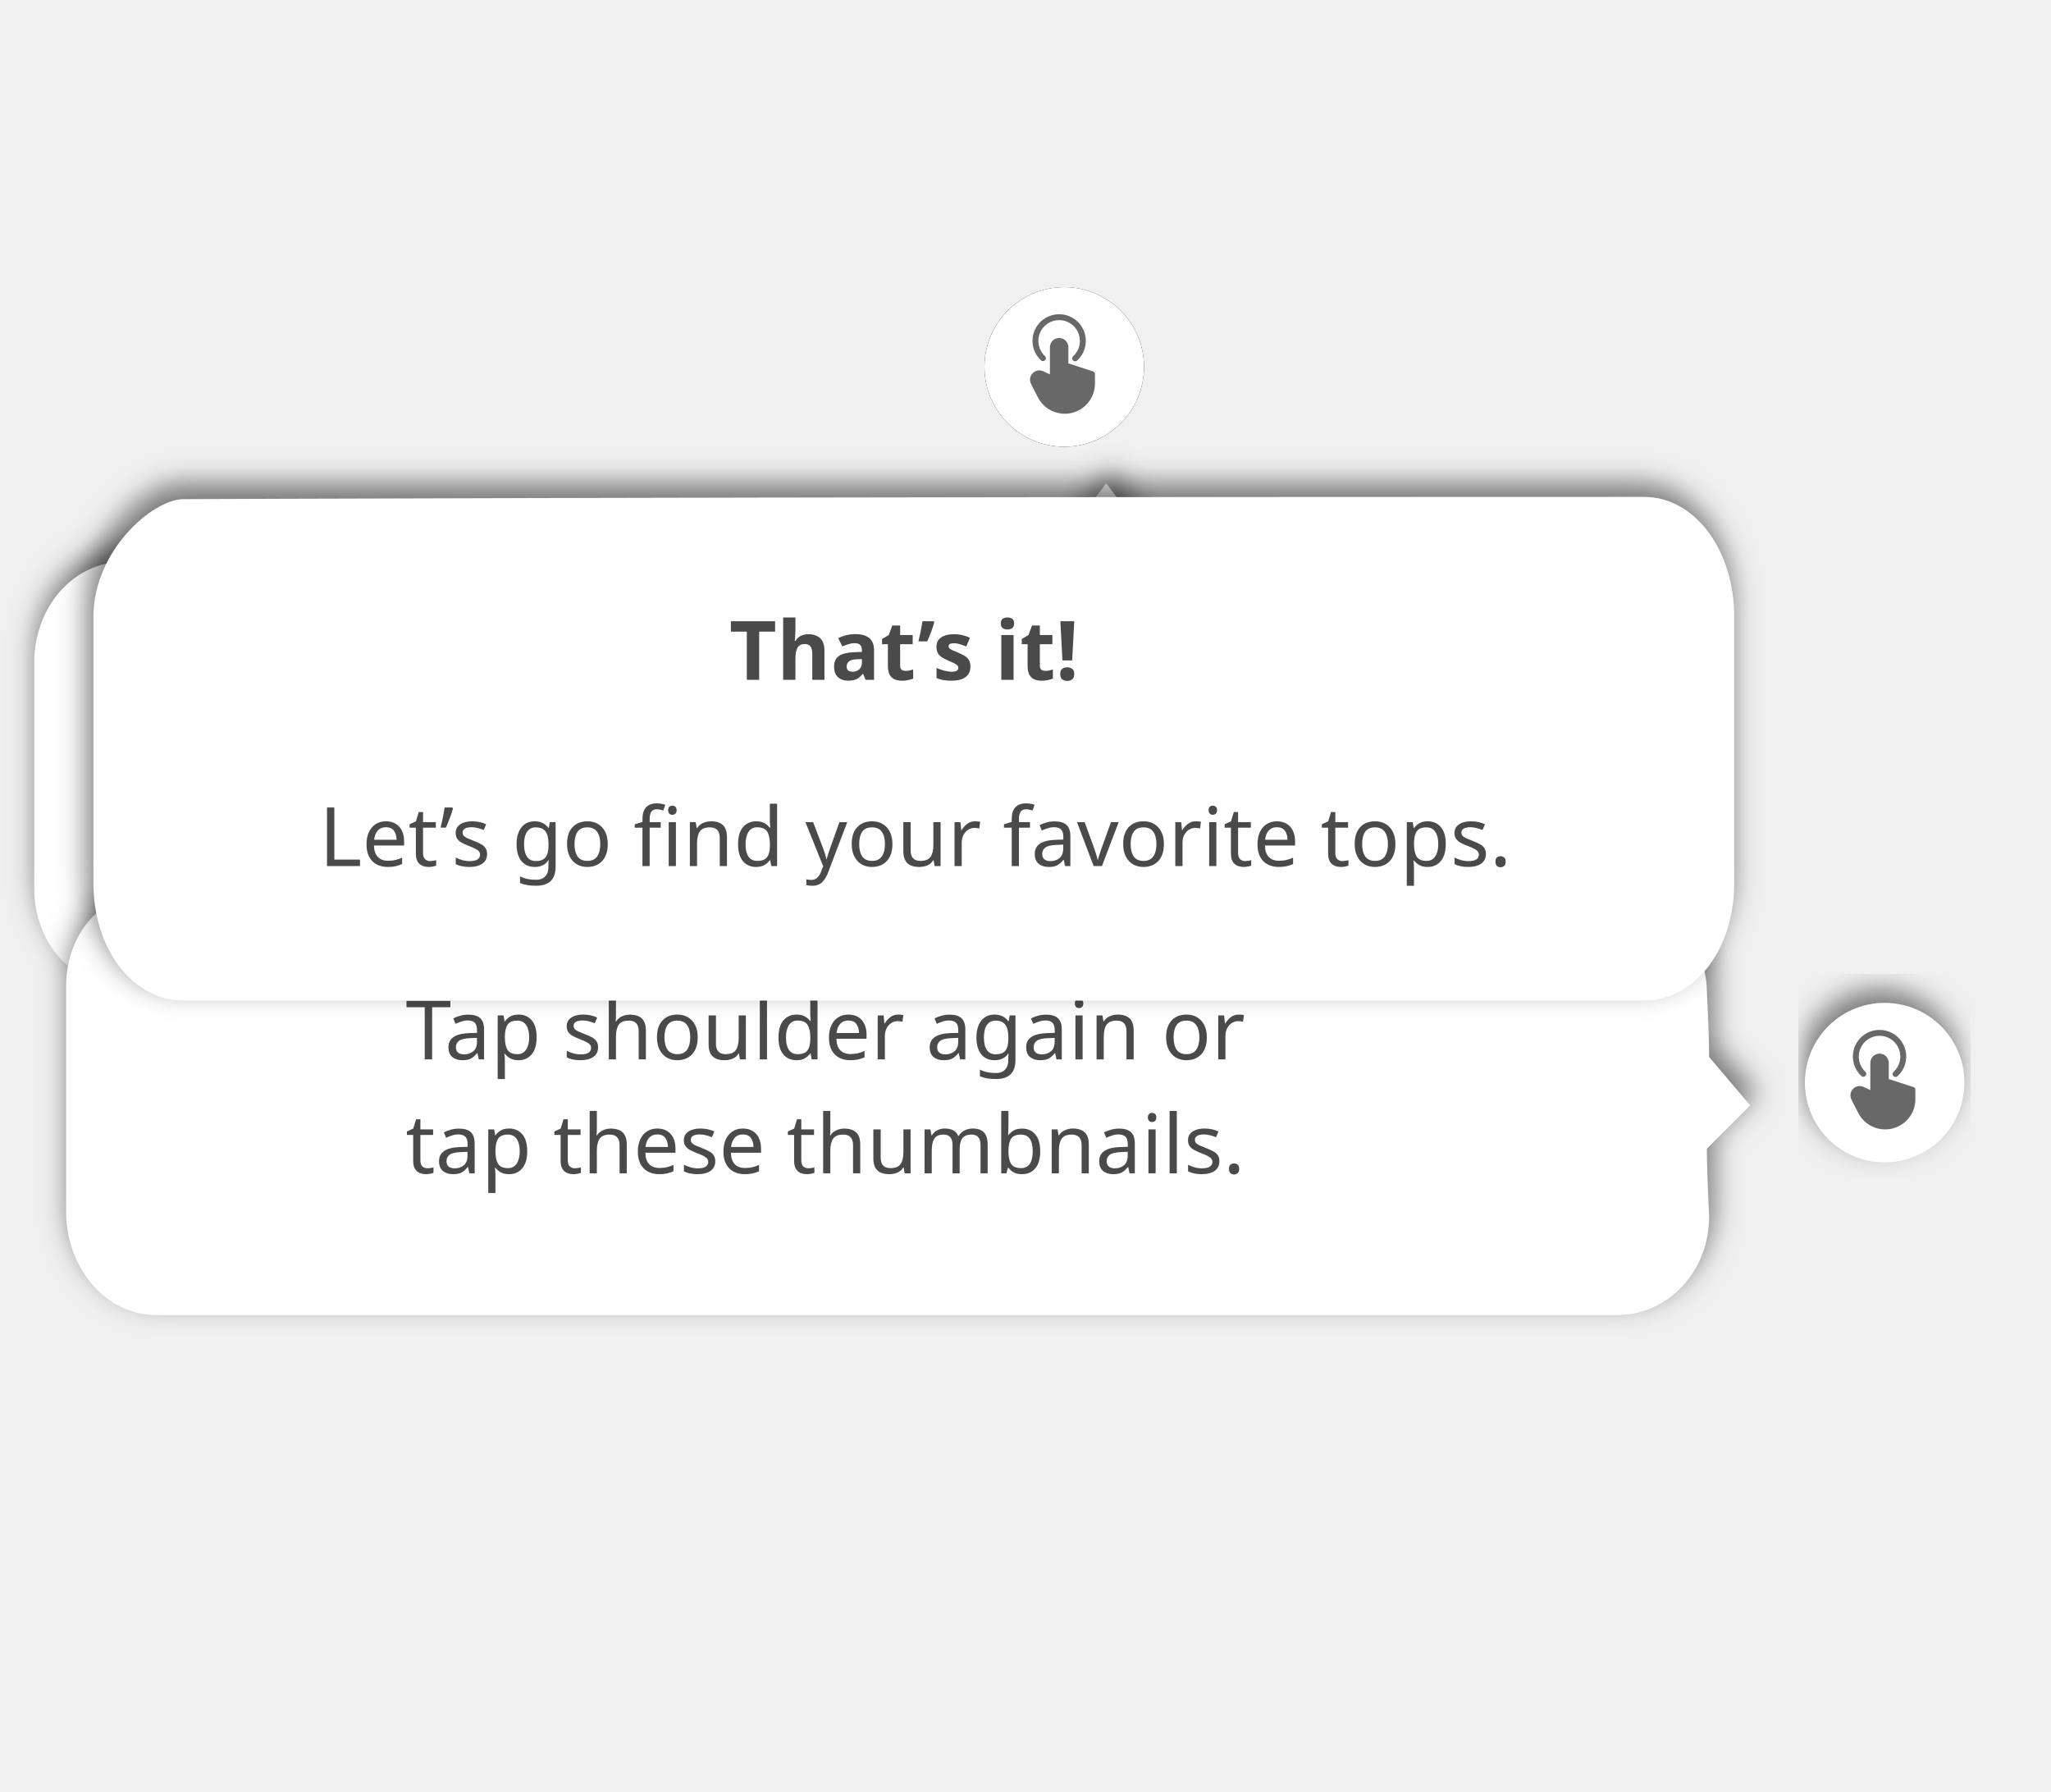
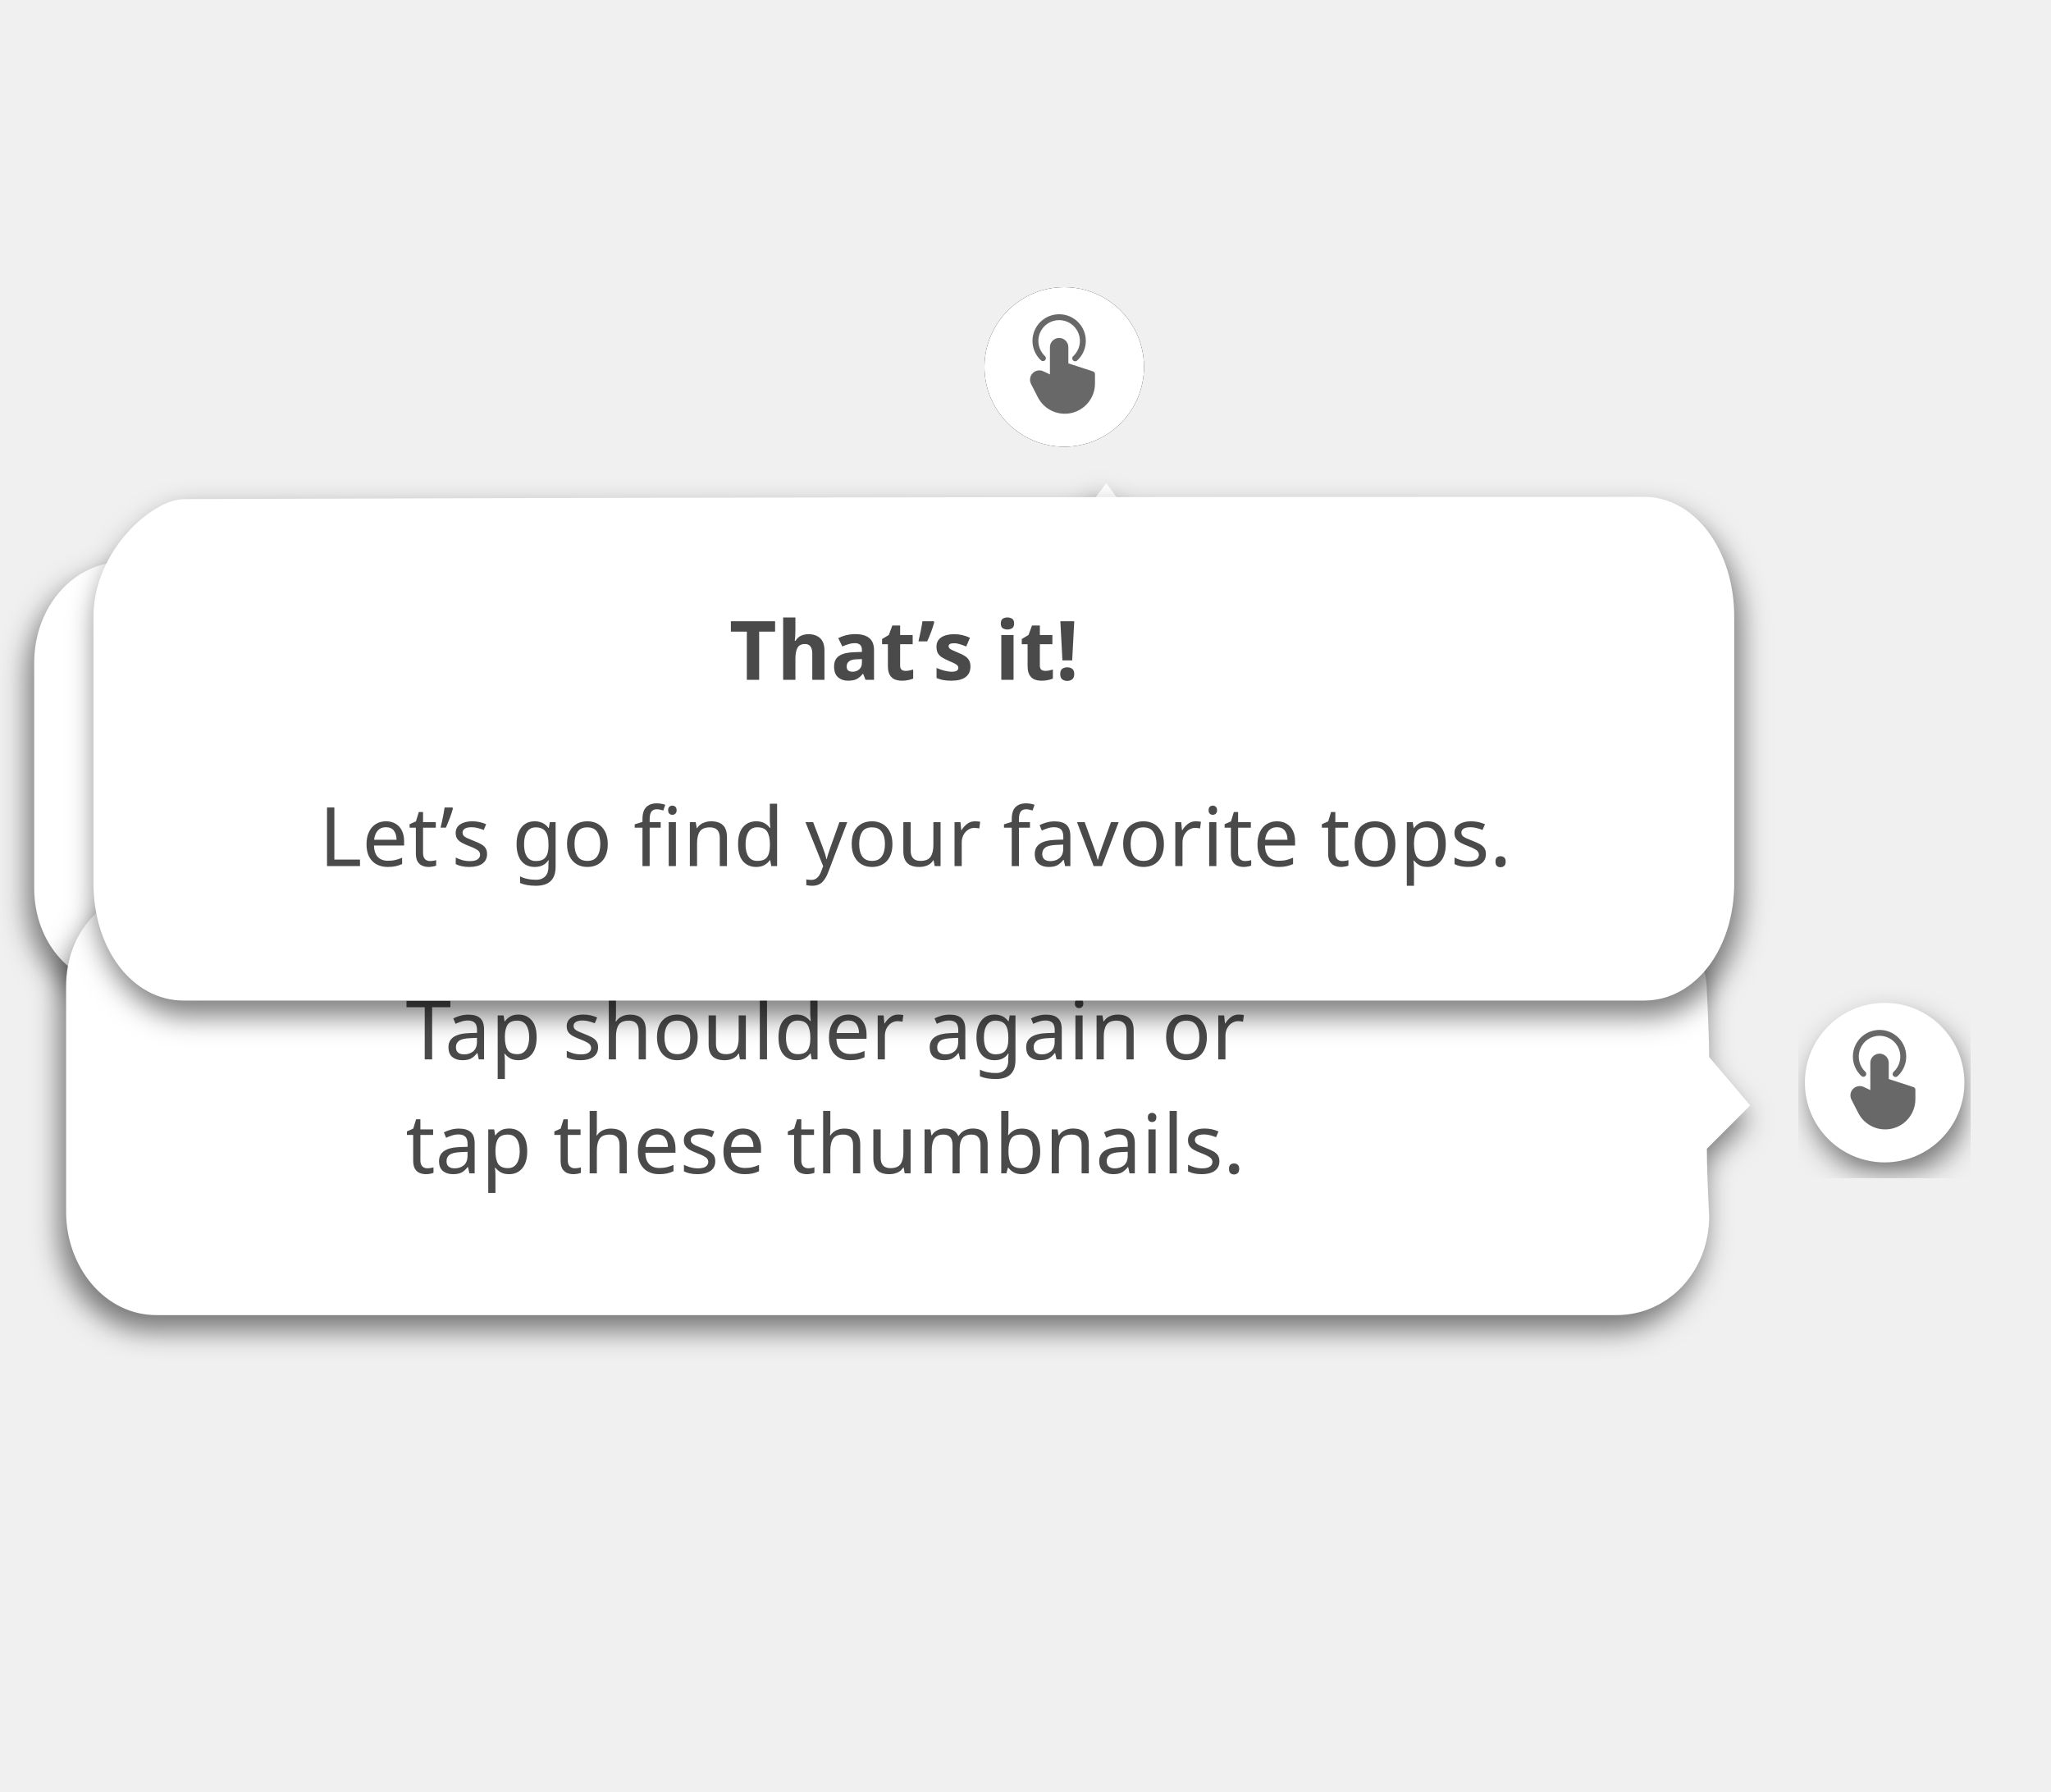
<svg xmlns="http://www.w3.org/2000/svg" width="450px" height="393px" viewBox="0 0 450 393" version="1.1">
  <defs>
-     <filter x="-4.1%" y="-17.8%" width="107.5%" height="127.6%" filterUnits="objectBoundingBox" id="filter-2">
-       <feOffset dx="-1" dy="-3" in="SourceAlpha" result="shadowOffsetOuter1" />
+     <filter x="-4.1%" y="-17.8%" width="107.5%" height="127.6%" filterUnits="objectBoundingBox" id="onb-filter-1">
+       <feOffset dx="1" dy="3" in="SourceAlpha" result="shadowOffsetOuter1" />
      <feGaussianBlur stdDeviation="3" in="shadowOffsetOuter1" result="shadowBlurOuter1" />
      <feColorMatrix values="0 0 0 0 0   0 0 0 0 0   0 0 0 0 0  0 0 0 0.5 0" type="matrix" in="shadowBlurOuter1" />
    </filter>
  </defs>
  <g id="Page-1" stroke="none" stroke-width="1" fill="none" fill-rule="evenodd">
    <g id="mini_onboarding_thumb_vertical" transform="translate(-1, 0)">
      <g id="mini_onboarding_1" transform="translate(7, 63)">
        <g id="popup" transform="translate(0, 43)">
          <g id="popup-2" transform="translate(180.6284, 55.5) scale(-1, 1) translate(-180.6284, -55.5) translate(0.128426, 0)">
-             <g id="path-onb-1-link" fill="#000000" fill-rule="nonzero" filter="url(#filter-2)">
-               <path d="M20.243,17.229 C23.617,17.229 111.702,17.231 111.702,17.231 L124.4,-1.13686838e-13 L137.456,17.229 L339.885,17.229 C351.065,17.229 360.128,27.168 360.128,39.429 L360.128,88.8 C360.128,101.061 351.065,111 339.885,111 L20.243,111 C9.063,111 -8.31335001e-13,101.061 -8.31335001e-13,88.8 L-8.31335001e-13,39.429 C-8.31335001e-13,27.168 13.495,17.229 20.243,17.229 Z" id="path-onb-1" />
+             <g id="onb-path-1-link" fill="#000000" fill-rule="nonzero" filter="url(#onb-filter-1)">
+               <path d="M20.243,17.229 C23.617,17.229 111.702,17.231 111.702,17.231 L124.4,-1.13686838e-13 L137.456,17.229 L339.885,17.229 C351.065,17.229 360.128,27.168 360.128,39.429 L360.128,88.8 C360.128,101.061 351.065,111 339.885,111 L20.243,111 C9.063,111 -8.31335001e-13,101.061 -8.31335001e-13,88.8 L-8.31335001e-13,39.429 C-8.31335001e-13,27.168 13.495,17.229 20.243,17.229 Z" id="onb-path-1" />
            </g>
-             <g id="path-onb-1-link" fill="#FFFFFF">
-               <path d="M20.243,17.229 C23.617,17.229 111.702,17.231 111.702,17.231 L124.4,-1.13686838e-13 L137.456,17.229 L339.885,17.229 C351.065,17.229 359.628,27.168 359.628,39.429 L359.628,88.8 C359.628,101.061 351.065,110.5 339.885,110.5 L20.243,110.5 C9.063,110.5 -8.31335001e-13,101.061 -8.31335001e-13,88.8 L-8.31335001e-13,39.429 C-8.31335001e-13,27.168 13.495,17.229 20.243,17.229 Z" id="path-onb-1" />
+             <g id="onb-path-1-link" fill="#FFFFFF">
+               <path d="M20.243,17.229 C23.617,17.229 111.702,17.231 111.702,17.231 L124.4,-1.13686838e-13 L137.456,17.229 L339.885,17.229 C351.065,17.229 359.628,27.168 359.628,39.429 L359.628,88.8 C359.628,101.061 351.065,110.5 339.885,110.5 L20.243,110.5 C9.063,110.5 -8.31335001e-13,101.061 -8.31335001e-13,88.8 L-8.31335001e-13,39.429 C-8.31335001e-13,27.168 13.495,17.229 20.243,17.229 Z" id="onb-path-1" />
            </g>
          </g>
          <g id="Let’s-change-the-sho" transform="translate(52, 40)" fill="#4A4A4A" font-family="Muli-Regular, Muli" font-size="18" font-weight="normal">
            <text id="Let’s-change-the-shoulder-fit.">
              <tspan x="0.258" y="18.106">Let’s change the shoulder fit.</tspan>
            </text>
            <text id="Go-ahead,-tap-the-shoulder.">
              <tspan x="3.073" y="43.106">Go ahead, tap the shoulder.</tspan>
            </text>
          </g>
        </g>
        <g id="tap_button" transform="translate(210, 0)">
          <g id="Group">
            <g id="Ellipse_17-2">
-               <g id="path-3-link" fill="#000000" fill-rule="nonzero">
-                 <circle id="path-3" cx="17.5" cy="17.5" r="17.5" />
+               <g id="onb-path-3-link" fill="#000000" fill-rule="nonzero">
+                 <circle id="onb-path-3" cx="17.5" cy="17.5" r="17.5" />
              </g>
-               <g id="path-3-link" fill="#FFFFFF">
-                 <circle id="path-3" cx="17.5" cy="17.5" r="17.5" />
+               <g id="onb-path-3-link" fill="#FFFFFF">
+                 <circle id="onb-path-3" cx="17.5" cy="17.5" r="17.5" />
              </g>
            </g>
          </g>
          <g id="tap" transform="translate(9.965185, 5.942222)" fill="#686868" fill-rule="nonzero">
            <g id="Group_48" transform="translate(0.027963, 5.199444)">
              <g id="Group_47">
-                 <path d="M13.809,7.328 L8.41,5.574 L8.41,2.022 C8.41,0.905 7.505,0 6.388,0 C5.271,0 4.366,0.905 4.366,2.022 L4.366,7.994 L2.921,7.31 C2.129,6.935 1.187,7.106 0.577,7.735 C-0.033,8.363 -0.175,9.311 0.224,10.09 L1.719,13.011 C3.114,15.739 6.197,17.156 9.176,16.438 C12.154,15.72 14.253,13.055 14.253,9.991 L14.253,7.937 C14.253,7.659 14.074,7.413 13.809,7.328 Z" id="Path_41" />
+                 <path d="M13.809,7.328 L8.41,5.574 L8.41,2.022 C8.41,0.905 7.505,0 6.388,0 C5.271,0 4.366,0.905 4.366,2.022 L4.366,7.994 L2.921,7.31 C2.129,6.935 1.187,7.106 0.577,7.735 C-0.033,8.363 -0.175,9.311 0.224,10.09 L1.719,13.011 C3.114,15.739 6.197,17.156 9.176,16.438 C12.154,15.72 14.253,13.055 14.253,9.991 L14.253,7.937 C14.253,7.659 14.074,7.413 13.809,7.328 Z" id="Onb-path_41" />
              </g>
            </g>
            <g id="Group_50" transform="translate(0.281296, 0)">
              <g id="Group_49">
-                 <path d="M6.135,0 C3.724,-0.006 1.559,1.472 0.685,3.718 C-0.189,5.965 0.408,8.517 2.189,10.142 C2.451,10.353 2.831,10.324 3.059,10.076 C3.287,9.829 3.284,9.448 3.052,9.204 C1.666,7.933 1.202,5.941 1.884,4.189 C2.566,2.436 4.254,1.282 6.134,1.282 C8.015,1.282 9.702,2.436 10.384,4.189 C11.066,5.941 10.602,7.933 9.216,9.204 C9.048,9.358 8.975,9.591 9.024,9.814 C9.074,10.037 9.239,10.216 9.457,10.285 C9.674,10.353 9.912,10.301 10.081,10.146 C11.864,8.522 12.464,5.967 11.59,3.719 C10.715,1.471 8.547,-0.008 6.135,0 Z" id="Path_42" />
+                 <path d="M6.135,0 C3.724,-0.006 1.559,1.472 0.685,3.718 C-0.189,5.965 0.408,8.517 2.189,10.142 C2.451,10.353 2.831,10.324 3.059,10.076 C3.287,9.829 3.284,9.448 3.052,9.204 C1.666,7.933 1.202,5.941 1.884,4.189 C2.566,2.436 4.254,1.282 6.134,1.282 C8.015,1.282 9.702,2.436 10.384,4.189 C11.066,5.941 10.602,7.933 9.216,9.204 C9.048,9.358 8.975,9.591 9.024,9.814 C9.074,10.037 9.239,10.216 9.457,10.285 C9.674,10.353 9.912,10.301 10.081,10.146 C11.864,8.522 12.464,5.967 11.59,3.719 C10.715,1.471 8.547,-0.008 6.135,0 Z" id="Onb-path_42" />
              </g>
            </g>
          </g>
        </g>
      </g>
      <g id="mini_onboarding_2" transform="translate(15, 195)">
        <g id="popup">
          <g id="popup-2" transform="translate(185.5, 47) scale(-1, 1) translate(-185.5, -47) ">
-             <g id="path-5-link" fill="#000000" fill-rule="nonzero" filter="url(#filter-2)">
-               <path d="M30.292,0.229 C33.674,0.229 141.137,0.231 141.137,0.231 L166.953,0.229 L350.708,0.229 C361.915,0.229 371,10.168 371,22.429 L371,71.8 C371,84.061 361.915,94 350.708,94 L30.292,94 C19.085,94 10,84.061 10,71.8 C10,65.222 10,60.289 10,57 L0.5,47.635 L10,37.012 C10,34.078 10,29.217 10,22.429 C10,10.168 23.528,0.229 30.292,0.229 Z" id="path-5" />
+             <g id="onb-path-5-link" fill="#000000" fill-rule="nonzero" filter="url(#onb-filter-1)">
+               <path d="M30.292,0.229 C33.674,0.229 141.137,0.231 141.137,0.231 L166.953,0.229 L350.708,0.229 C361.915,0.229 371,10.168 371,22.429 L371,71.8 C371,84.061 361.915,94 350.708,94 L30.292,94 C19.085,94 10,84.061 10,71.8 C10,65.222 10,60.289 10,57 L0.5,47.635 L10,37.012 C10,34.078 10,29.217 10,22.429 C10,10.168 23.528,0.229 30.292,0.229 Z" id="onb-path-5" />
            </g>
-             <g id="path-5-link" transform="translate(1, 0)" fill="#FFFFFF">
-               <path d="M29.292,0.229 C32.674,0.229 140.137,0.231 140.137,0.231 L165.953,0.229 L349.708,0.229 C360.915,0.229 369.5,9.168 369.5,21.429 L369.5,70.8 C369.5,83.061 360.915,93.5 349.708,93.5 L29.292,93.5 C18.085,93.5 9,84.061 9,71.8 C9.333,65.222 9.5,60.289 9.5,57 L0,47.5 L9,36.882 C9,33.972 9.167,29.154 9.5,22.429 C9.5,10.168 22.528,0.229 29.292,0.229 Z" id="path-5" />
+             <g id="onb-path-5-link" transform="translate(1, 0)" fill="#FFFFFF">
+               <path d="M29.292,0.229 C32.674,0.229 140.137,0.231 140.137,0.231 L165.953,0.229 L349.708,0.229 C360.915,0.229 369.5,9.168 369.5,21.429 L369.5,70.8 C369.5,83.061 360.915,93.5 349.708,93.5 L29.292,93.5 C18.085,93.5 9,84.061 9,71.8 C9.333,65.222 9.5,60.289 9.5,57 L0,47.5 L9,36.882 C9,33.972 9.167,29.154 9.5,22.429 C9.5,10.168 22.528,0.229 29.292,0.229 Z" id="onb-path-5" />
            </g>
          </g>
          <text id="Tap-shoulder-again-or" fill="#4A4A4A" font-family="Muli-Regular, Muli" font-size="18" font-weight="normal">
            <tspan x="75" y="37.4">Tap shoulder again or</tspan>
          </text>
          <text id="tap-these-thumbnails." fill="#4A4A4A" font-family="Muli-Regular, Muli" font-size="18" font-weight="normal">
            <tspan x="75" y="62.4">tap these thumbnails.</tspan>
          </text>
        </g>
        <g id="tap_button" transform="translate(382, 25)">
          <g id="Group">
            <g id="Ellipse_17-2">
-               <g id="path-7-link" fill="#000000" fill-rule="nonzero" filter="url(#filter-2)">
-                 <circle id="path-7" cx="17.5" cy="17.5" r="17.5" />
+               <g id="onb-path-7-link" fill="#000000" fill-rule="nonzero" filter="url(#onb-filter-1)">
+                 <circle id="onb-path-7" cx="17.5" cy="17.5" r="17.5" />
              </g>
-               <g id="path-7-link" fill="#FFFFFF">
-                 <circle id="path-7" cx="17.5" cy="17.5" r="17.5" />
+               <g id="onb-path-7-link" fill="#FFFFFF">
+                 <circle id="onb-path-7" cx="17.5" cy="17.5" r="17.5" />
              </g>
            </g>
          </g>
          <g id="tap" transform="translate(9.965185, 5.942222)" fill="#686868" fill-rule="nonzero">
            <g id="Group_48" transform="translate(0.027963, 5.199444)">
              <g id="Group_47">
-                 <path d="M13.809,7.328 L8.41,5.574 L8.41,2.022 C8.41,0.905 7.505,0 6.388,0 C5.271,0 4.366,0.905 4.366,2.022 L4.366,7.994 L2.921,7.31 C2.129,6.935 1.187,7.106 0.577,7.735 C-0.033,8.363 -0.175,9.311 0.224,10.09 L1.719,13.011 C3.114,15.739 6.197,17.156 9.176,16.438 C12.154,15.72 14.253,13.055 14.253,9.991 L14.253,7.937 C14.253,7.659 14.074,7.413 13.809,7.328 Z" id="Path_41" />
+                 <path d="M13.809,7.328 L8.41,5.574 L8.41,2.022 C8.41,0.905 7.505,0 6.388,0 C5.271,0 4.366,0.905 4.366,2.022 L4.366,7.994 L2.921,7.31 C2.129,6.935 1.187,7.106 0.577,7.735 C-0.033,8.363 -0.175,9.311 0.224,10.09 L1.719,13.011 C3.114,15.739 6.197,17.156 9.176,16.438 C12.154,15.72 14.253,13.055 14.253,9.991 L14.253,7.937 C14.253,7.659 14.074,7.413 13.809,7.328 Z" id="Onb-path_41" />
              </g>
            </g>
            <g id="Group_50" transform="translate(0.281296, 0)">
              <g id="Group_49">
-                 <path d="M6.135,0 C3.724,-0.006 1.559,1.472 0.685,3.718 C-0.189,5.965 0.408,8.517 2.189,10.142 C2.451,10.353 2.831,10.324 3.059,10.076 C3.287,9.829 3.284,9.448 3.052,9.204 C1.666,7.933 1.202,5.941 1.884,4.189 C2.566,2.436 4.254,1.282 6.134,1.282 C8.015,1.282 9.702,2.436 10.384,4.189 C11.066,5.941 10.602,7.933 9.216,9.204 C9.048,9.358 8.975,9.591 9.024,9.814 C9.074,10.037 9.239,10.216 9.457,10.285 C9.674,10.353 9.912,10.301 10.081,10.146 C11.864,8.522 12.464,5.967 11.59,3.719 C10.715,1.471 8.547,-0.008 6.135,0 Z" id="Path_42" />
+                 <path d="M6.135,0 C3.724,-0.006 1.559,1.472 0.685,3.718 C-0.189,5.965 0.408,8.517 2.189,10.142 C2.451,10.353 2.831,10.324 3.059,10.076 C3.287,9.829 3.284,9.448 3.052,9.204 C1.666,7.933 1.202,5.941 1.884,4.189 C2.566,2.436 4.254,1.282 6.134,1.282 C8.015,1.282 9.702,2.436 10.384,4.189 C11.066,5.941 10.602,7.933 9.216,9.204 C9.048,9.358 8.975,9.591 9.024,9.814 C9.074,10.037 9.239,10.216 9.457,10.285 C9.674,10.353 9.912,10.301 10.081,10.146 C11.864,8.522 12.464,5.967 11.59,3.719 C10.715,1.471 8.547,-0.008 6.135,0 Z" id="Onb-path_42" />
              </g>
            </g>
          </g>
        </g>
      </g>
      <g id="mini_onboarding_3" transform="translate(21, 109)">
        <g id="popup-2" transform="translate(180.5, 55.5) translate(-180.5, -55.5) translate(0, -0)">
-           <g id="path-35-link" fill="#000000" fill-rule="nonzero" filter="url(#filter-2)">
-             <path d="M20.292,1.13686838e-13 C22.547,1.13686838e-13 129.352,1.5476509e-13 340.708,2.36921593e-13 C351.915,2.33840725e-13 361,11.765 361,26.278 L361,84.722 C361,99.235 351.915,111 340.708,111 L20.292,111 C9.085,111 -8.52651283e-13,99.235 -8.52651283e-13,84.722 L-8.52651283e-13,26.278 C-8.52651283e-13,11.765 13.528,1.13686838e-13 20.292,1.13686838e-13 Z" id="path-35" />
+           <g id="onb-path-35-link" fill="#000000" fill-rule="nonzero" filter="url(#onb-filter-1)">
+             <path d="M20.292,1.13686838e-13 C22.547,1.13686838e-13 129.352,1.5476509e-13 340.708,2.36921593e-13 C351.915,2.33840725e-13 361,11.765 361,26.278 L361,84.722 C361,99.235 351.915,111 340.708,111 L20.292,111 C9.085,111 -8.52651283e-13,99.235 -8.52651283e-13,84.722 L-8.52651283e-13,26.278 C-8.52651283e-13,11.765 13.528,1.13686838e-13 20.292,1.13686838e-13 Z" id="onb-path-35" />
          </g>
-           <g id="path-35-link" fill="#FFFFFF">
-             <path d="M20.292,0.5 C22.55,0.5 129.352,1.523226e-13 340.708,2.34479103e-13 C351.915,2.31398235e-13 360.5,11.765 360.5,26.278 L360.5,84.722 C360.5,99.235 351.915,110.5 340.708,110.5 L20.292,110.5 C9.085,110.5 0.5,99.235 0.5,84.722 L0.5,26.278 C0.5,11.765 13.528,0.5 20.292,0.5 Z" id="path-35" />
+           <g id="onb-path-35-link" fill="#FFFFFF">
+             <path d="M20.292,0.5 C22.55,0.5 129.352,1.523226e-13 340.708,2.34479103e-13 C351.915,2.31398235e-13 360.5,11.765 360.5,26.278 L360.5,84.722 C360.5,99.235 351.915,110.5 340.708,110.5 L20.292,110.5 C9.085,110.5 0.5,99.235 0.5,84.722 L0.5,26.278 C0.5,11.765 13.528,0.5 20.292,0.5 Z" id="onb-path-35" />
          </g>
        </g>
        <g id="That’s-it!" transform="translate(140, 22)" fill="#4A4A4A" font-family="Muli-Bold, Muli" font-size="18" font-weight="bold">
          <text>
            <tspan x="0" y="18.141">That’s it!</tspan>
          </text>
        </g>
        <g id="Let’s-go-find-your-f" transform="translate(50, 63)" fill="#4A4A4A" font-family="Muli-Regular, Muli" font-size="18" font-weight="normal">
          <text id="Let’s-go-find-your-favorite-tops.">
            <tspan x="0" y="18">Let’s go find your favorite tops.</tspan>
          </text>
        </g>
      </g>
      <rect id="mini_onboarding_touch" fill-opacity="0" fill="#800000" fill-rule="nonzero" x="1" y="0" width="439" height="440" />
    </g>
  </g>
</svg>
